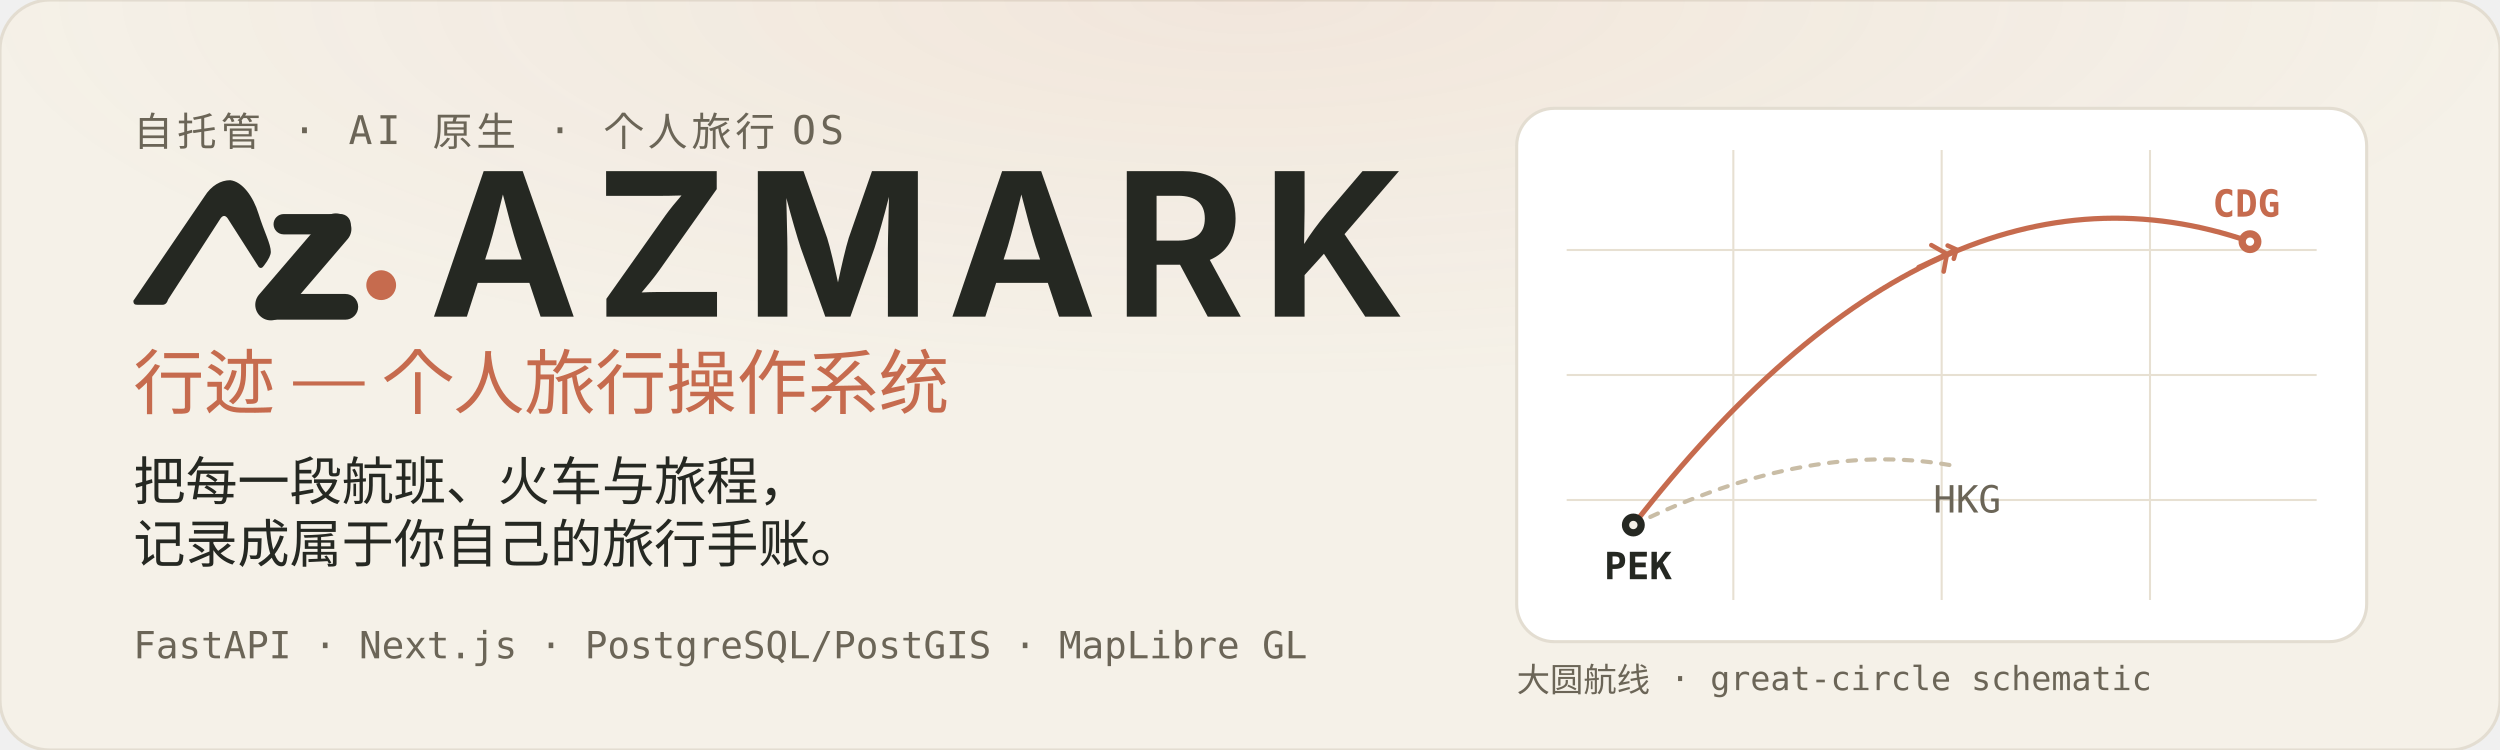
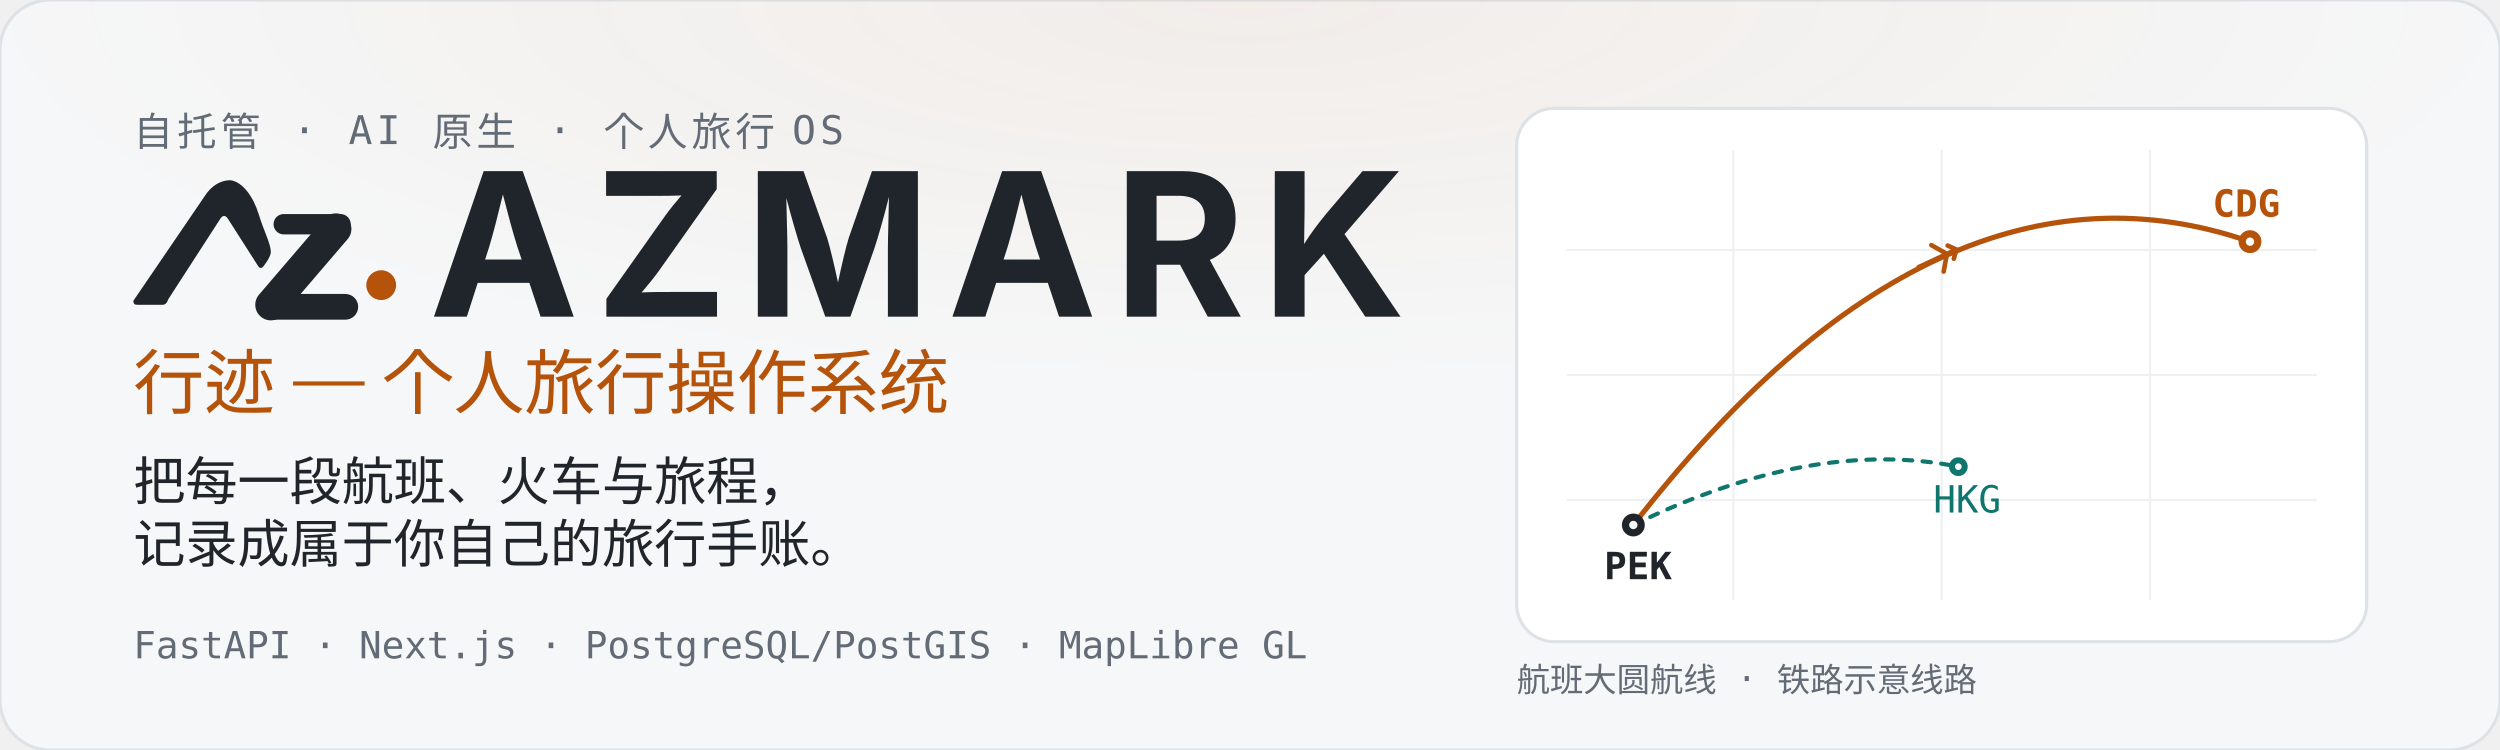
<svg xmlns="http://www.w3.org/2000/svg" width="1200" height="360" viewBox="0 0 1200 360" role="img" aria-labelledby="heroTitle heroDesc">
  <defs>
    <radialGradient id="glow" cx="50%" cy="0%" r="75%">
-       <stop offset="0%" stop-color="#C66B4E" stop-opacity="0.08" />
-       <stop offset="68%" stop-color="#C66B4E" stop-opacity="0" />
+       <stop offset="0%" stop-color="#b45309" stop-opacity="0.06" />
+       <stop offset="68%" stop-color="#b45309" stop-opacity="0" />
    </radialGradient>
  </defs>
-   <rect width="1200" height="360" rx="24" fill="#F5F1E8" stroke="#E3DDD1" stroke-width="1.5" />
+   <rect width="1200" height="360" rx="24" fill="#f6f7f8" stroke="#dde2e7" stroke-width="1.5" />
  <rect width="1200" height="360" rx="24" fill="url(#glow)" />
  <g id="title-block" transform="translate(64 0)">
-     <text x="0" y="70" font-family="ui-monospace, SFMono-Regular, Menlo, monospace" font-size="19" letter-spacing="2" fill="#6B6557">自托管 · AI 原生 · 个人旅行 OS</text>
+     <text x="0" y="70" font-family="ui-monospace, SFMono-Regular, Menlo, monospace" font-size="19" letter-spacing="2" fill="#626b76">自托管 · AI 原生 · 个人旅行 OS</text>
    <g transform="translate(-5.5 81.3) scale(0.65)">
-       <g fill="#252822">
+       <g fill="#20252b">
        <path d="M8.5 97 C8.5 99.5 9.5 100 11.5 100 H30 Q33 100 34.2 96 L73 36 Q75.5 32.8 78 36 L101 72 Q103 74 105 71 C108.5 66.5 110 63 110 61 C110 55 105 46 101 33 C97 20 89 9 80 8 C73 8 66 12 61 20 Z" />
        <rect x="112" y="33" width="57" height="15" rx="7.5" />
        <rect x="102" y="92" width="72.5" height="19" rx="9.5" />
      </g>
-       <path d="M158 44 L110 100" fill="none" stroke="#252822" stroke-width="23" stroke-linecap="round" />
-       <circle cx="191.5" cy="85.5" r="11" fill="#C66B4E" />
+       <path d="M158 44 L110 100" fill="none" stroke="#20252b" stroke-width="23" stroke-linecap="round" />
+       <circle cx="191.5" cy="85.5" r="11" fill="#b45309" />
    </g>
-     <text x="142" y="152" font-family="Inter, 'Helvetica Neue', Helvetica, Arial, sans-serif" font-size="96" font-weight="700" letter-spacing="8" fill="#252822">AZMARK</text>
-     <text x="0" y="196" font-family="Georgia, 'Songti SC', 'Noto Serif SC', serif" font-size="34" fill="#C66B4E">行迹 — 个人旅行操作系统</text>
-     <text x="0" y="240" font-family="-apple-system, BlinkMacSystemFont, 'Segoe UI', 'PingFang SC', sans-serif" font-size="25" font-weight="500" fill="#252822">把每一段航班、火车与旅程，</text>
-     <text x="0" y="270" font-family="-apple-system, BlinkMacSystemFont, 'Segoe UI', 'PingFang SC', sans-serif" font-size="25" font-weight="500" fill="#252822">记录成属于你自己的旅行手账。</text>
-     <text x="0" y="316" font-family="ui-monospace, SFMono-Regular, Menlo, monospace" font-size="18" fill="#6B6557">FastAPI · Next.js · PostgreSQL/PostGIS · MapLibre GL</text>
+     <text x="142" y="152" font-family="-apple-system, BlinkMacSystemFont, 'Segoe UI', 'PingFang SC', sans-serif" font-size="96" font-weight="700" letter-spacing="8" fill="#20252b">AZMARK</text>
+     <text x="0" y="196" font-family="Georgia, 'Songti SC', 'Noto Serif SC', serif" font-size="34" fill="#b45309">行迹 — 个人旅行操作系统</text>
+     <text x="0" y="240" font-family="-apple-system, BlinkMacSystemFont, 'Segoe UI', 'PingFang SC', sans-serif" font-size="25" font-weight="500" fill="#20252b">把每一段航班、火车与旅程，</text>
+     <text x="0" y="270" font-family="-apple-system, BlinkMacSystemFont, 'Segoe UI', 'PingFang SC', sans-serif" font-size="25" font-weight="500" fill="#20252b">记录成属于你自己的旅行手账。</text>
+     <text x="0" y="316" font-family="ui-monospace, SFMono-Regular, Menlo, monospace" font-size="18" fill="#626b76">FastAPI · Next.js · PostgreSQL/PostGIS · MapLibre GL</text>
  </g>
  <g id="route-motif">
-     <rect x="728" y="52" width="408" height="256" rx="18" fill="#FFFFFF" stroke="#E3DDD1" stroke-width="1.5" />
-     <g stroke="#E7E0D2" stroke-width="1" fill="none">
+     <rect x="728" y="52" width="408" height="256" rx="18" fill="#ffffff" stroke="#dde2e7" stroke-width="1.5" />
+     <g stroke="#eef0f2" stroke-width="1" fill="none">
      <line x1="752" y1="120" x2="1112" y2="120" />
      <line x1="752" y1="180" x2="1112" y2="180" />
      <line x1="752" y1="240" x2="1112" y2="240" />
      <line x1="832" y1="72" x2="832" y2="288" />
      <line x1="932" y1="72" x2="932" y2="288" />
      <line x1="1032" y1="72" x2="1032" y2="288" />
    </g>
-     <path d="M 784 252 Q 930 64 1080 116" fill="none" stroke="#C66B4E" stroke-width="2.5" stroke-linecap="round" />
-     <path d="M 784 252 Q 870 210 940 224" fill="none" stroke="#C9BDA6" stroke-width="2" stroke-dasharray="4 5" stroke-linecap="round" />
+     <path d="M 784 252 Q 930 64 1080 116" fill="none" stroke="#b45309" stroke-width="2.5" stroke-linecap="round" />
+     <path d="M 784 252 Q 870 210 940 224" fill="none" stroke="#0f766e" stroke-width="2" stroke-dasharray="4 5" stroke-linecap="round" />
    <g transform="translate(930 124) rotate(-25)">
-       <path d="M -10 0 L 10 0 M 0 -7 L 5 0 L 0 7 M 7 -3.5 L 10 0 L 7 3.5" fill="none" stroke="#C66B4E" stroke-width="2.2" stroke-linecap="round" stroke-linejoin="round" />
+       <path d="M -10 0 L 10 0 M 0 -7 L 5 0 L 0 7 M 7 -3.5 L 10 0 L 7 3.5" fill="none" stroke="#b45309" stroke-width="2.2" stroke-linecap="round" stroke-linejoin="round" />
    </g>
-     <circle cx="784" cy="252" r="5.5" fill="#252822" />
-     <circle cx="784" cy="252" r="2" fill="#F5F1E8" />
-     <text x="770" y="278" font-family="ui-monospace, SFMono-Regular, Menlo, monospace" font-size="18" font-weight="600" fill="#252822">PEK</text>
-     <circle cx="1080" cy="116" r="5.5" fill="#C66B4E" />
-     <circle cx="1080" cy="116" r="2" fill="#FFFFFF" />
-     <text x="1062" y="104" font-family="ui-monospace, SFMono-Regular, Menlo, monospace" font-size="18" font-weight="600" fill="#C66B4E">CDG</text>
-     <text x="928" y="246" font-family="ui-monospace, SFMono-Regular, Menlo, monospace" font-size="18" fill="#6B6557">HKG</text>
-     <text x="728" y="332" font-family="ui-monospace, SFMono-Regular, Menlo, monospace" font-size="16" fill="#6B6557">大圆航线 · great-circle schematic</text>
+     <circle cx="784" cy="252" r="5.5" fill="#20252b" />
+     <circle cx="784" cy="252" r="2" fill="#f6f7f8" />
+     <text x="770" y="278" font-family="ui-monospace, SFMono-Regular, Menlo, monospace" font-size="18" font-weight="600" fill="#20252b">PEK</text>
+     <circle cx="1080" cy="116" r="5.5" fill="#b45309" />
+     <circle cx="1080" cy="116" r="2" fill="#ffffff" />
+     <text x="1062" y="104" font-family="ui-monospace, SFMono-Regular, Menlo, monospace" font-size="18" font-weight="600" fill="#b45309">CDG</text>
+     <circle cx="940" cy="224" r="4.5" fill="#0f766e" />
+     <circle cx="940" cy="224" r="1.6" fill="#ffffff" />
+     <text x="928" y="246" font-family="ui-monospace, SFMono-Regular, Menlo, monospace" font-size="18" fill="#0f766e">HKG</text>
+     <text x="728" y="332" font-family="ui-monospace, SFMono-Regular, Menlo, monospace" font-size="16" fill="#626b76">航班大圆航线 · 铁路示意线路</text>
  </g>
</svg>
